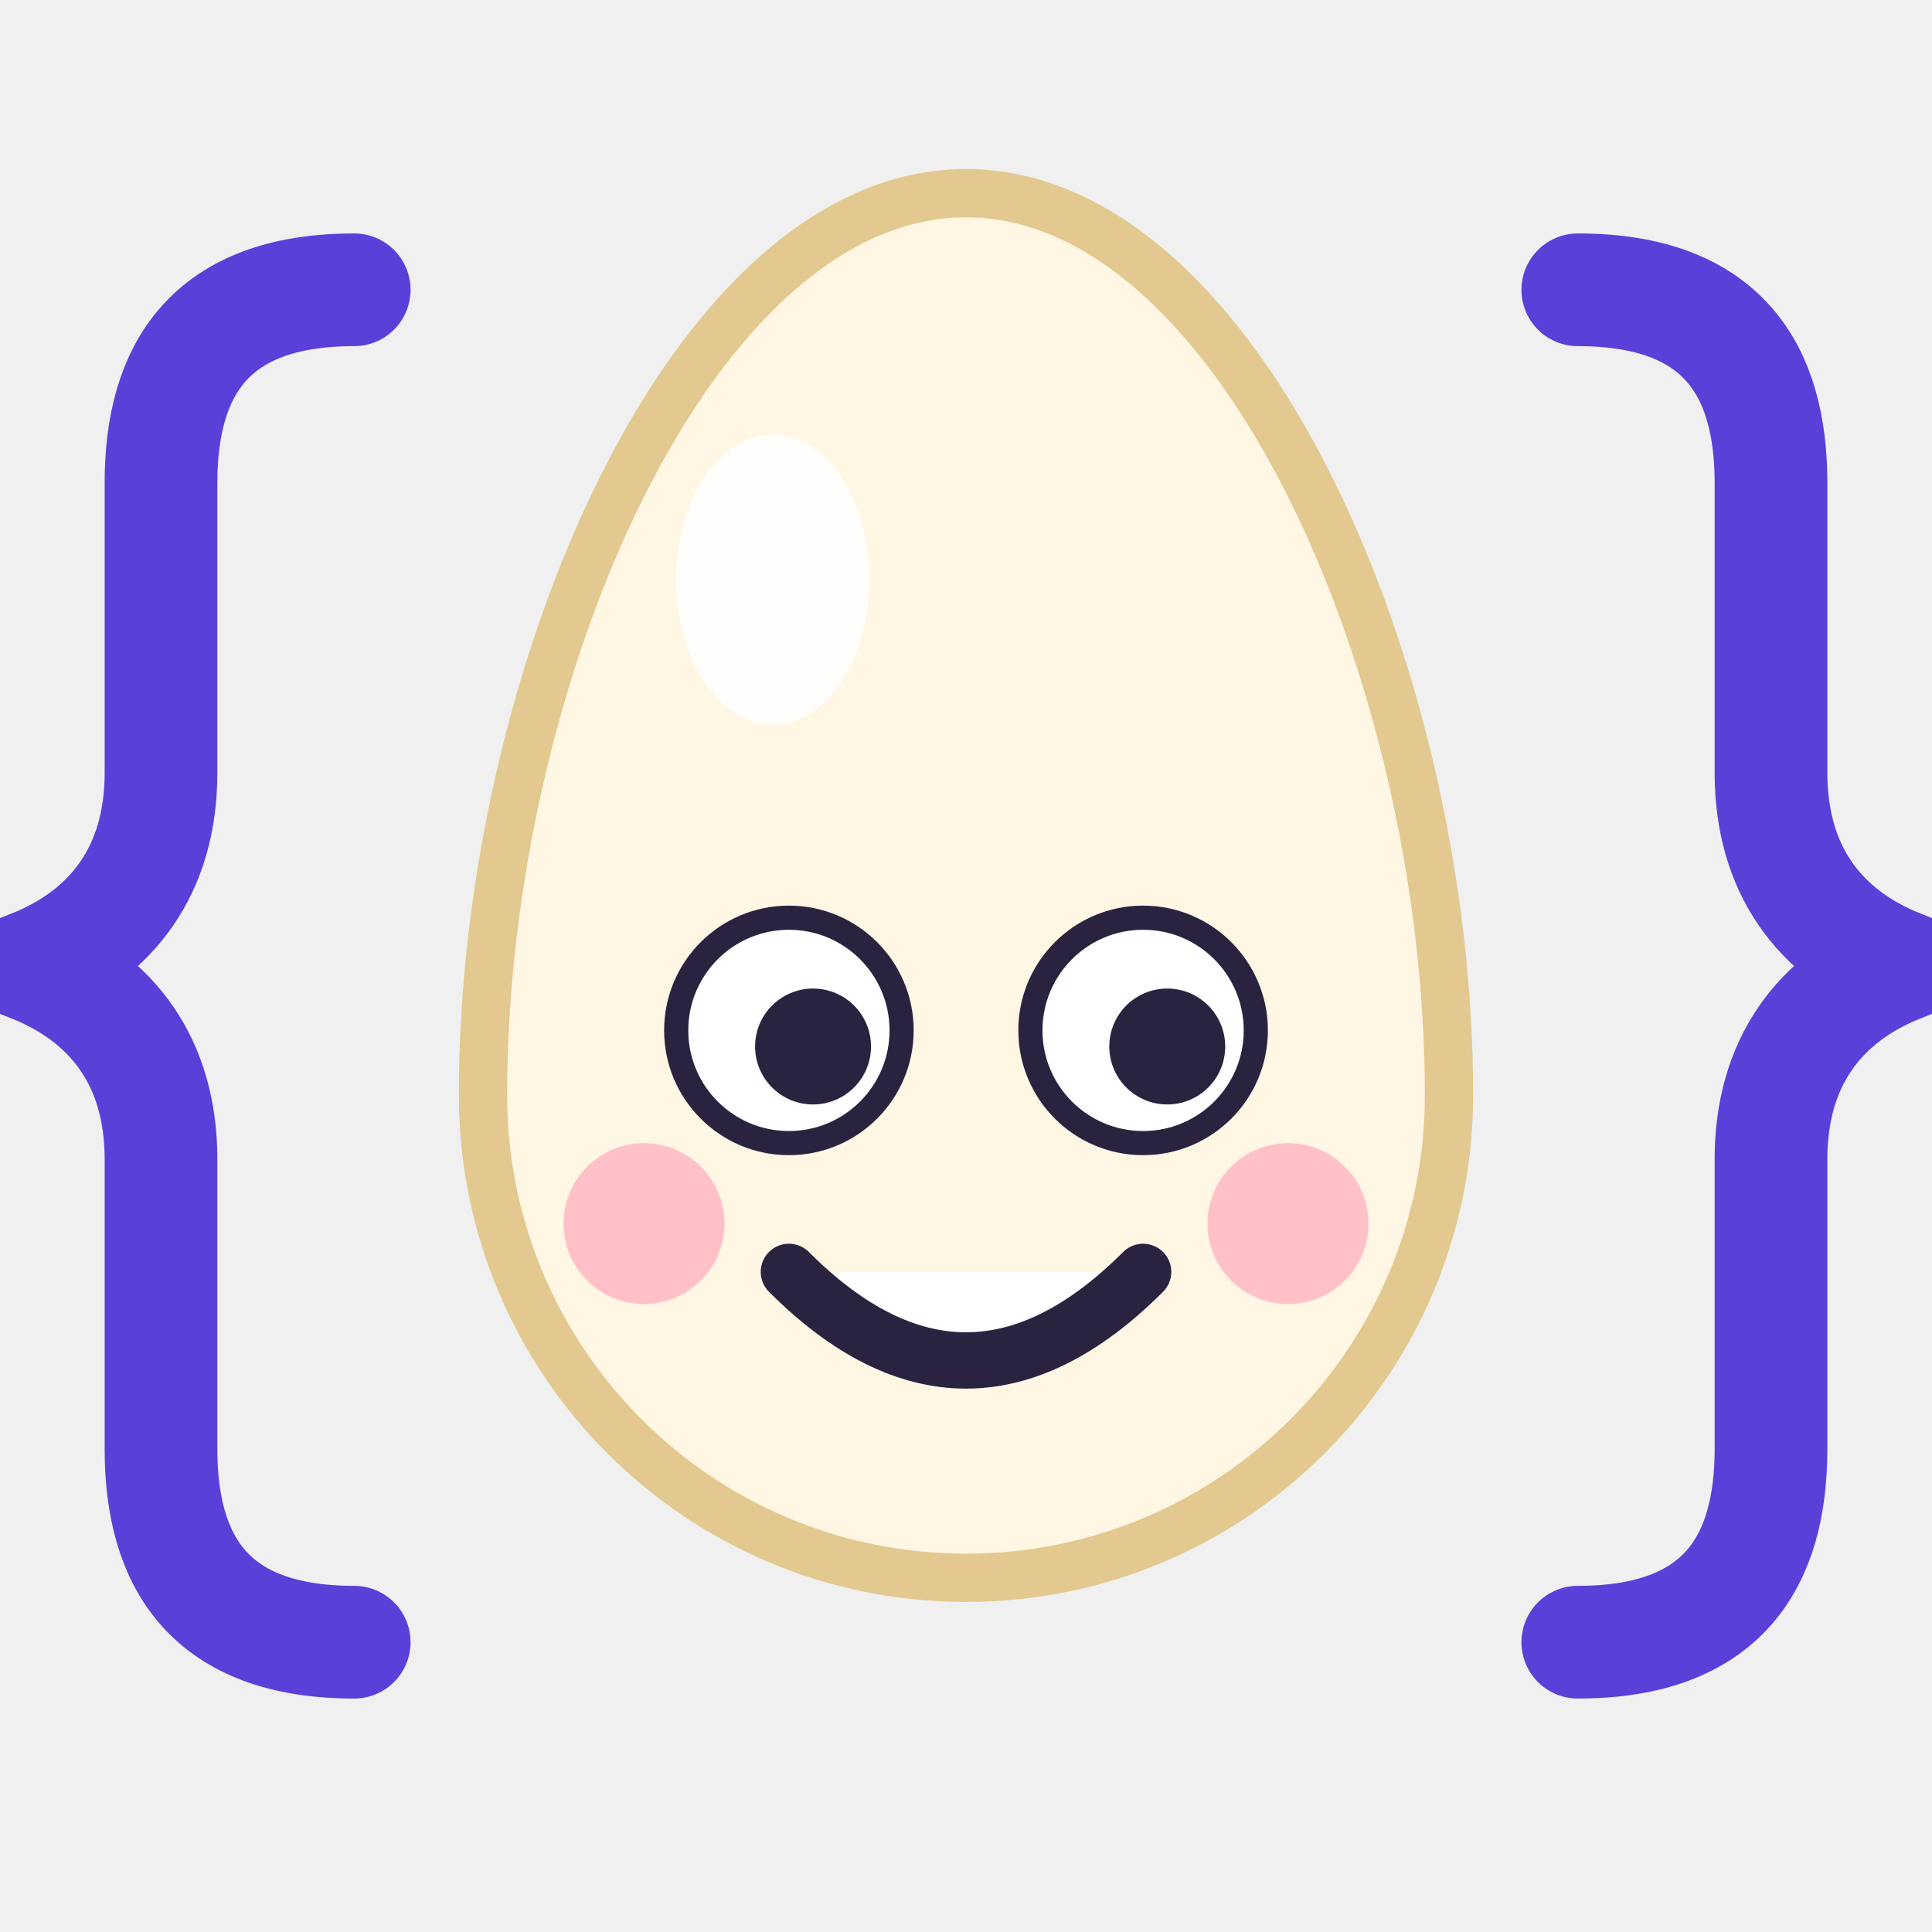
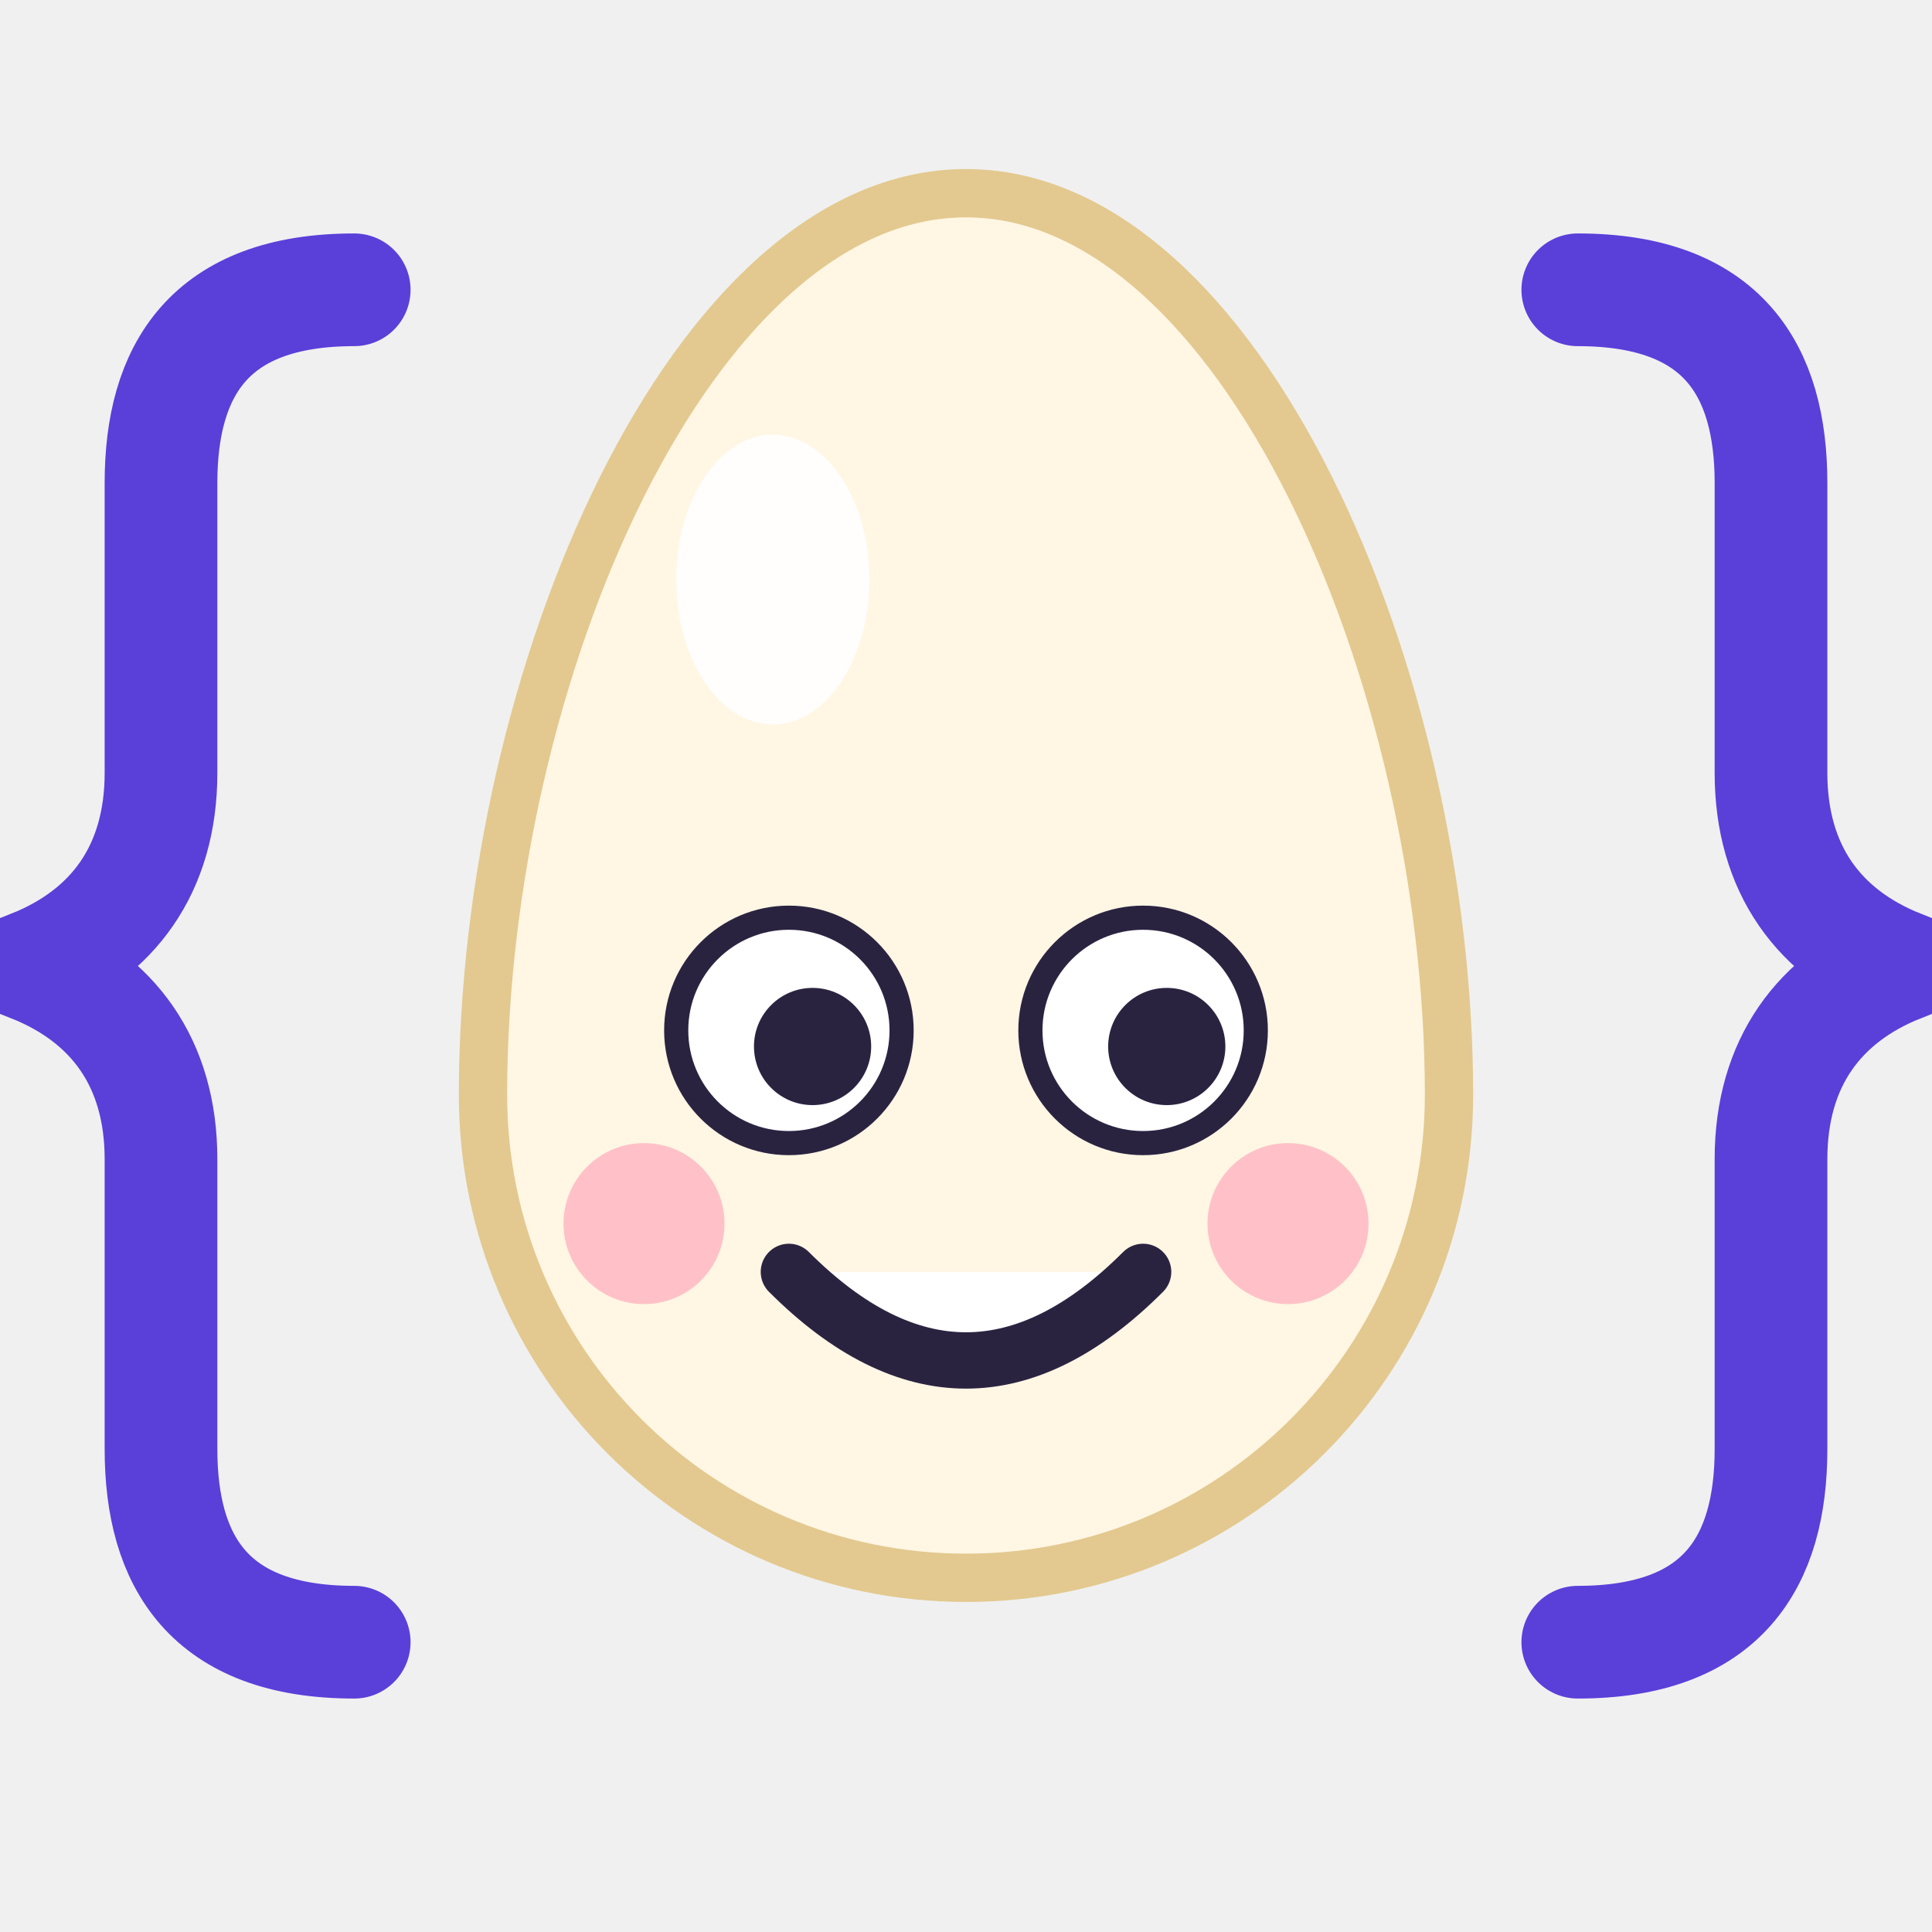
<svg xmlns="http://www.w3.org/2000/svg" viewBox="0 0 120 120" aria-hidden="true">
  <path d="M22 18c-9 0-12 5-12 12v18c0 6-3 10-8 12 5 2 8 6 8 12v18c0 7 3 12 12 12" stroke="#5B3FD9" stroke-width="7" fill="none" stroke-linecap="round" />
  <path d="M98 18c9 0 12 5 12 12v18c0 6 3 10 8 12-5 2-8 6-8 12v18c0 7-3 12-12 12" stroke="#5B3FD9" stroke-width="7" fill="none" stroke-linecap="round" />
  <path d="M60 12c17 0 30 30 30 56a30 30 0 0 1-60 0c0-26 13-56 30-56z" fill="#FFF6E4" stroke="#E3C98F" stroke-width="3" />
  <ellipse cx="48" cy="36" rx="6" ry="9" fill="#fff" opacity=".9" />
  <circle cx="49" cy="64" r="7" fill="#fff" stroke="#2a2340" stroke-width="1.5" />
+   <circle cx="50.47" cy="65" r="3.64" fill="#2a2340" />
  <circle cx="71" cy="64" r="7" fill="#fff" stroke="#2a2340" stroke-width="1.5" />
-   <circle cx="50.5" cy="65" r="3.6" fill="#2a2340" />
-   <circle cx="72.5" cy="65" r="3.6" fill="#2a2340" />
-   <circle cx="40" cy="76" r="5" fill="#ff9fb4" opacity=".6" />
-   <circle cx="80" cy="76" r="5" fill="#ff9fb4" opacity=".6" />
+   <circle cx="72.47" cy="65" r="3.64" fill="#2a2340" />
+   <circle class="joue" cx="40" cy="76" r="5" fill="#ff9fb4" opacity=".6" />
+   <circle class="joue" cx="80" cy="76" r="5" fill="#ff9fb4" opacity=".6" />
  <path d="M49 79q11 11 22 0" stroke="#2a2340" stroke-width="3.5" fill="#fff" stroke-linecap="round" />
</svg>
